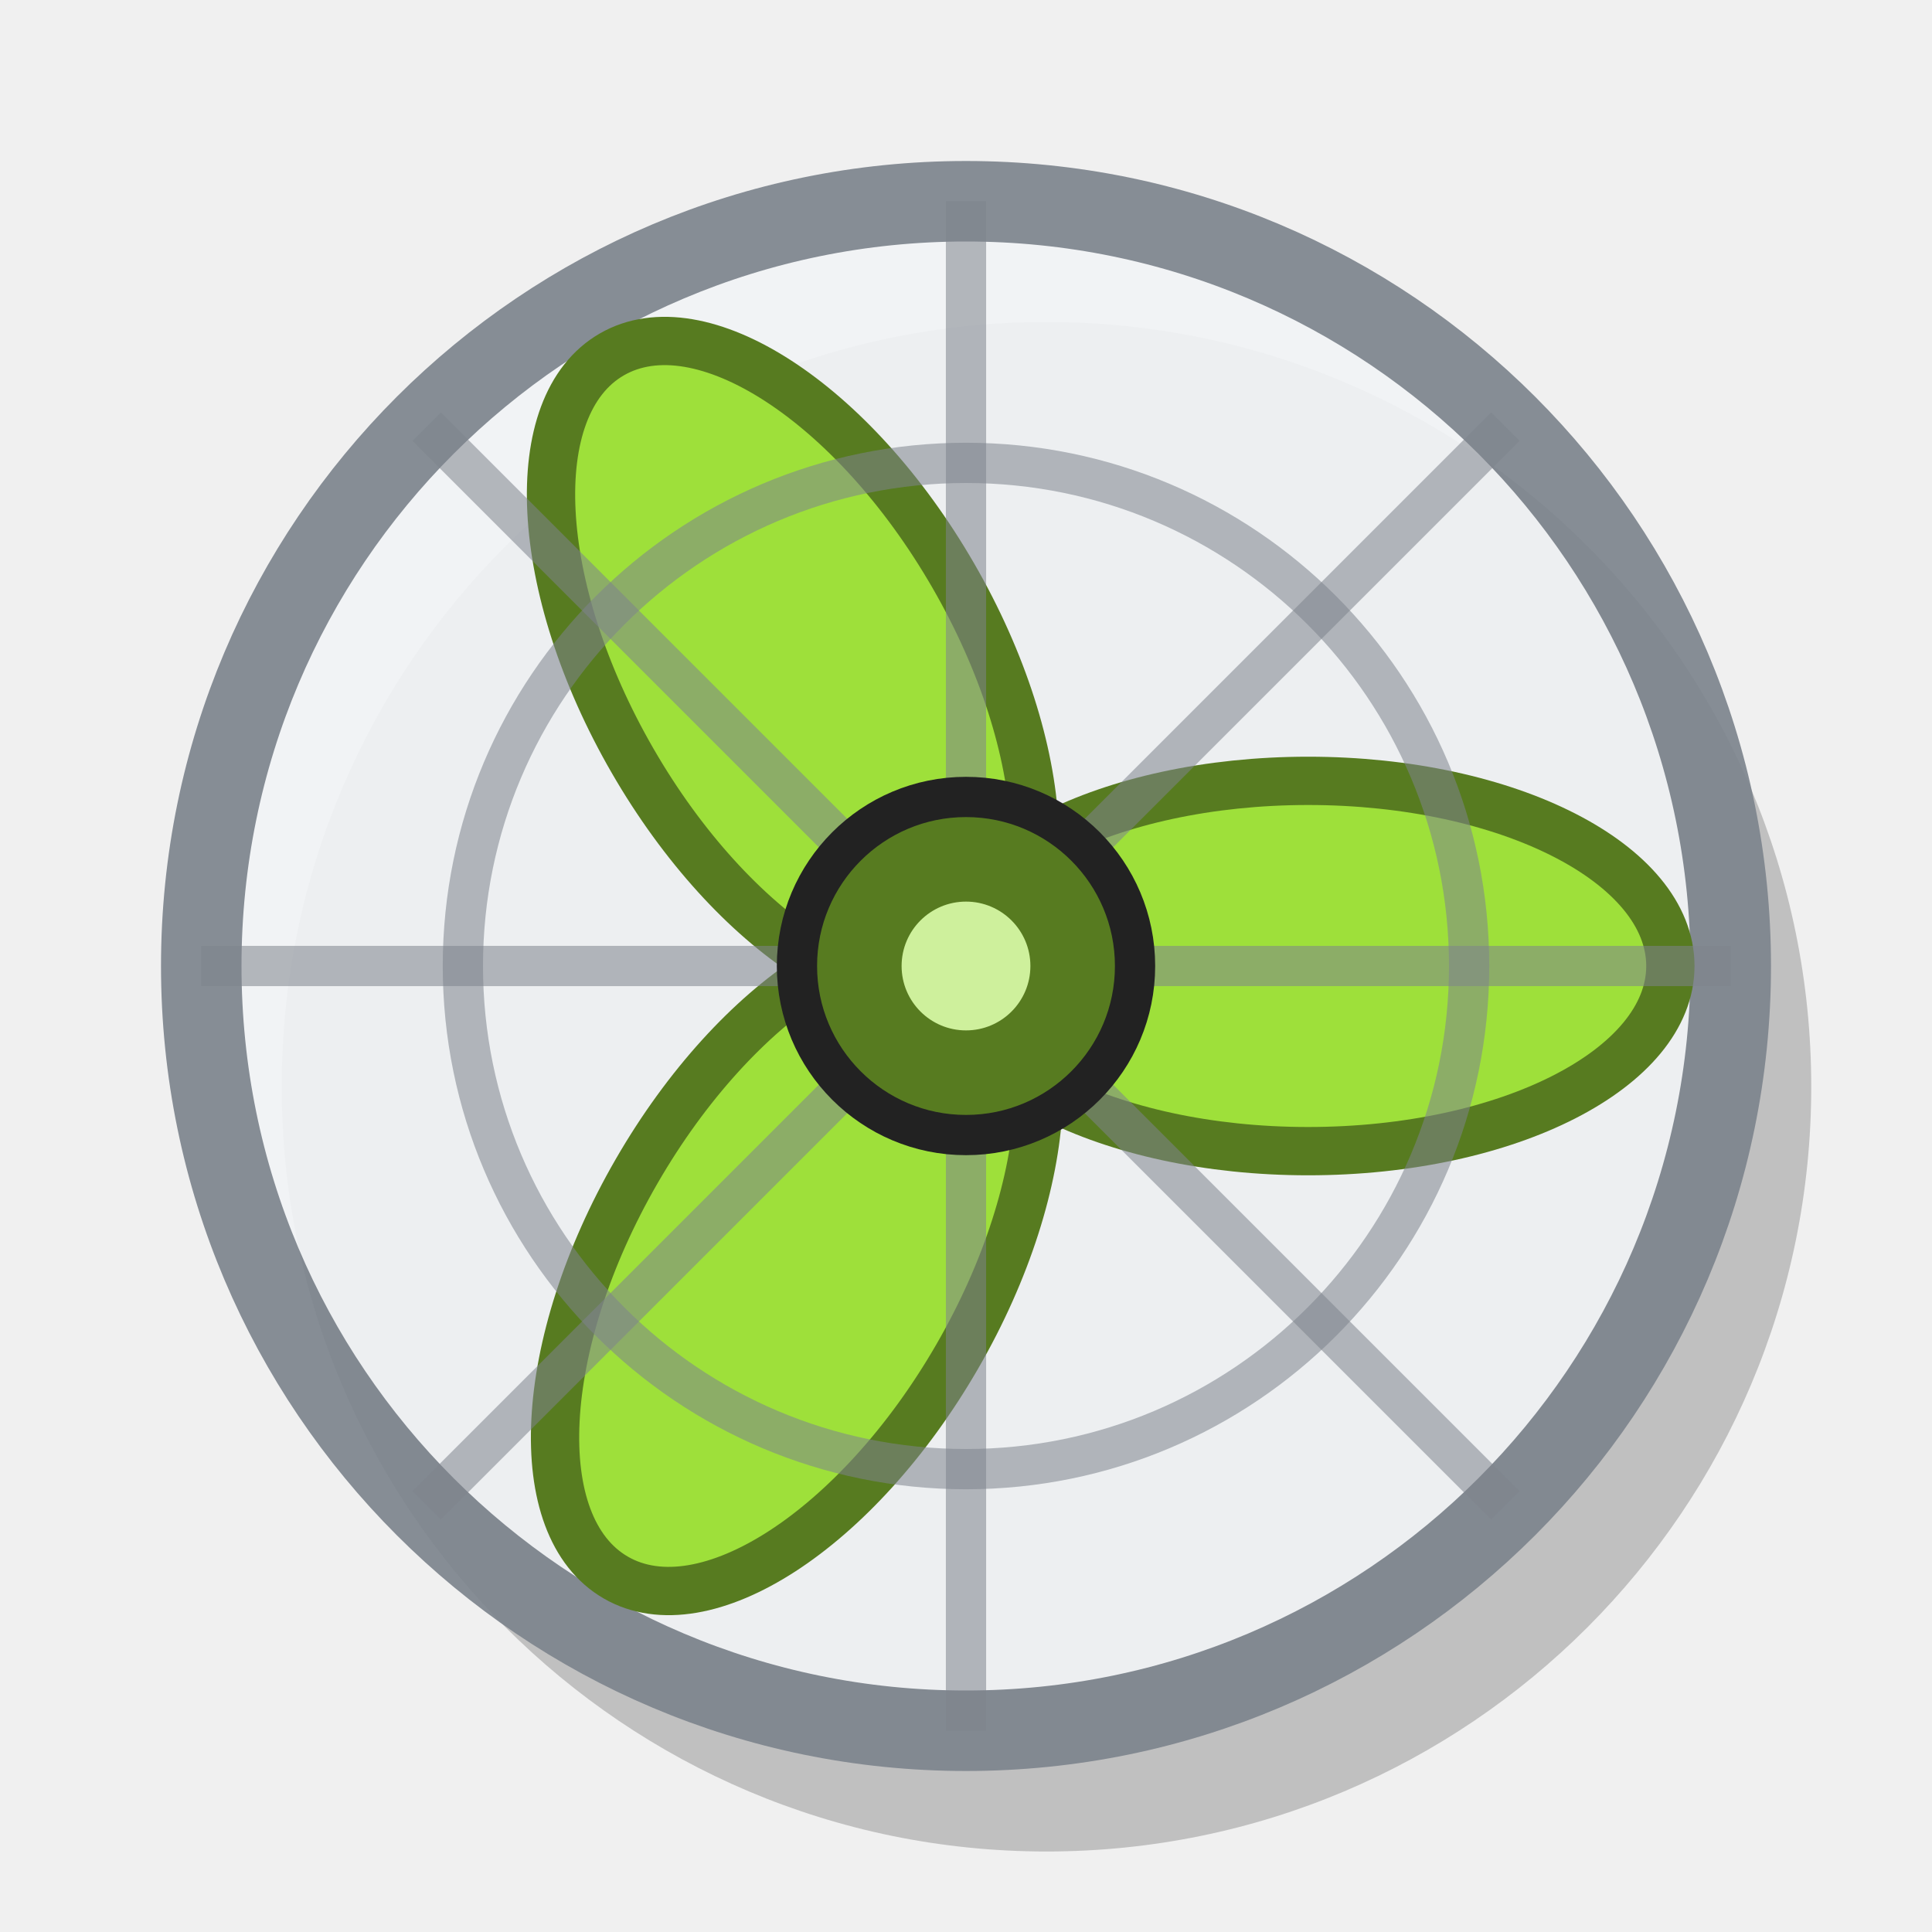
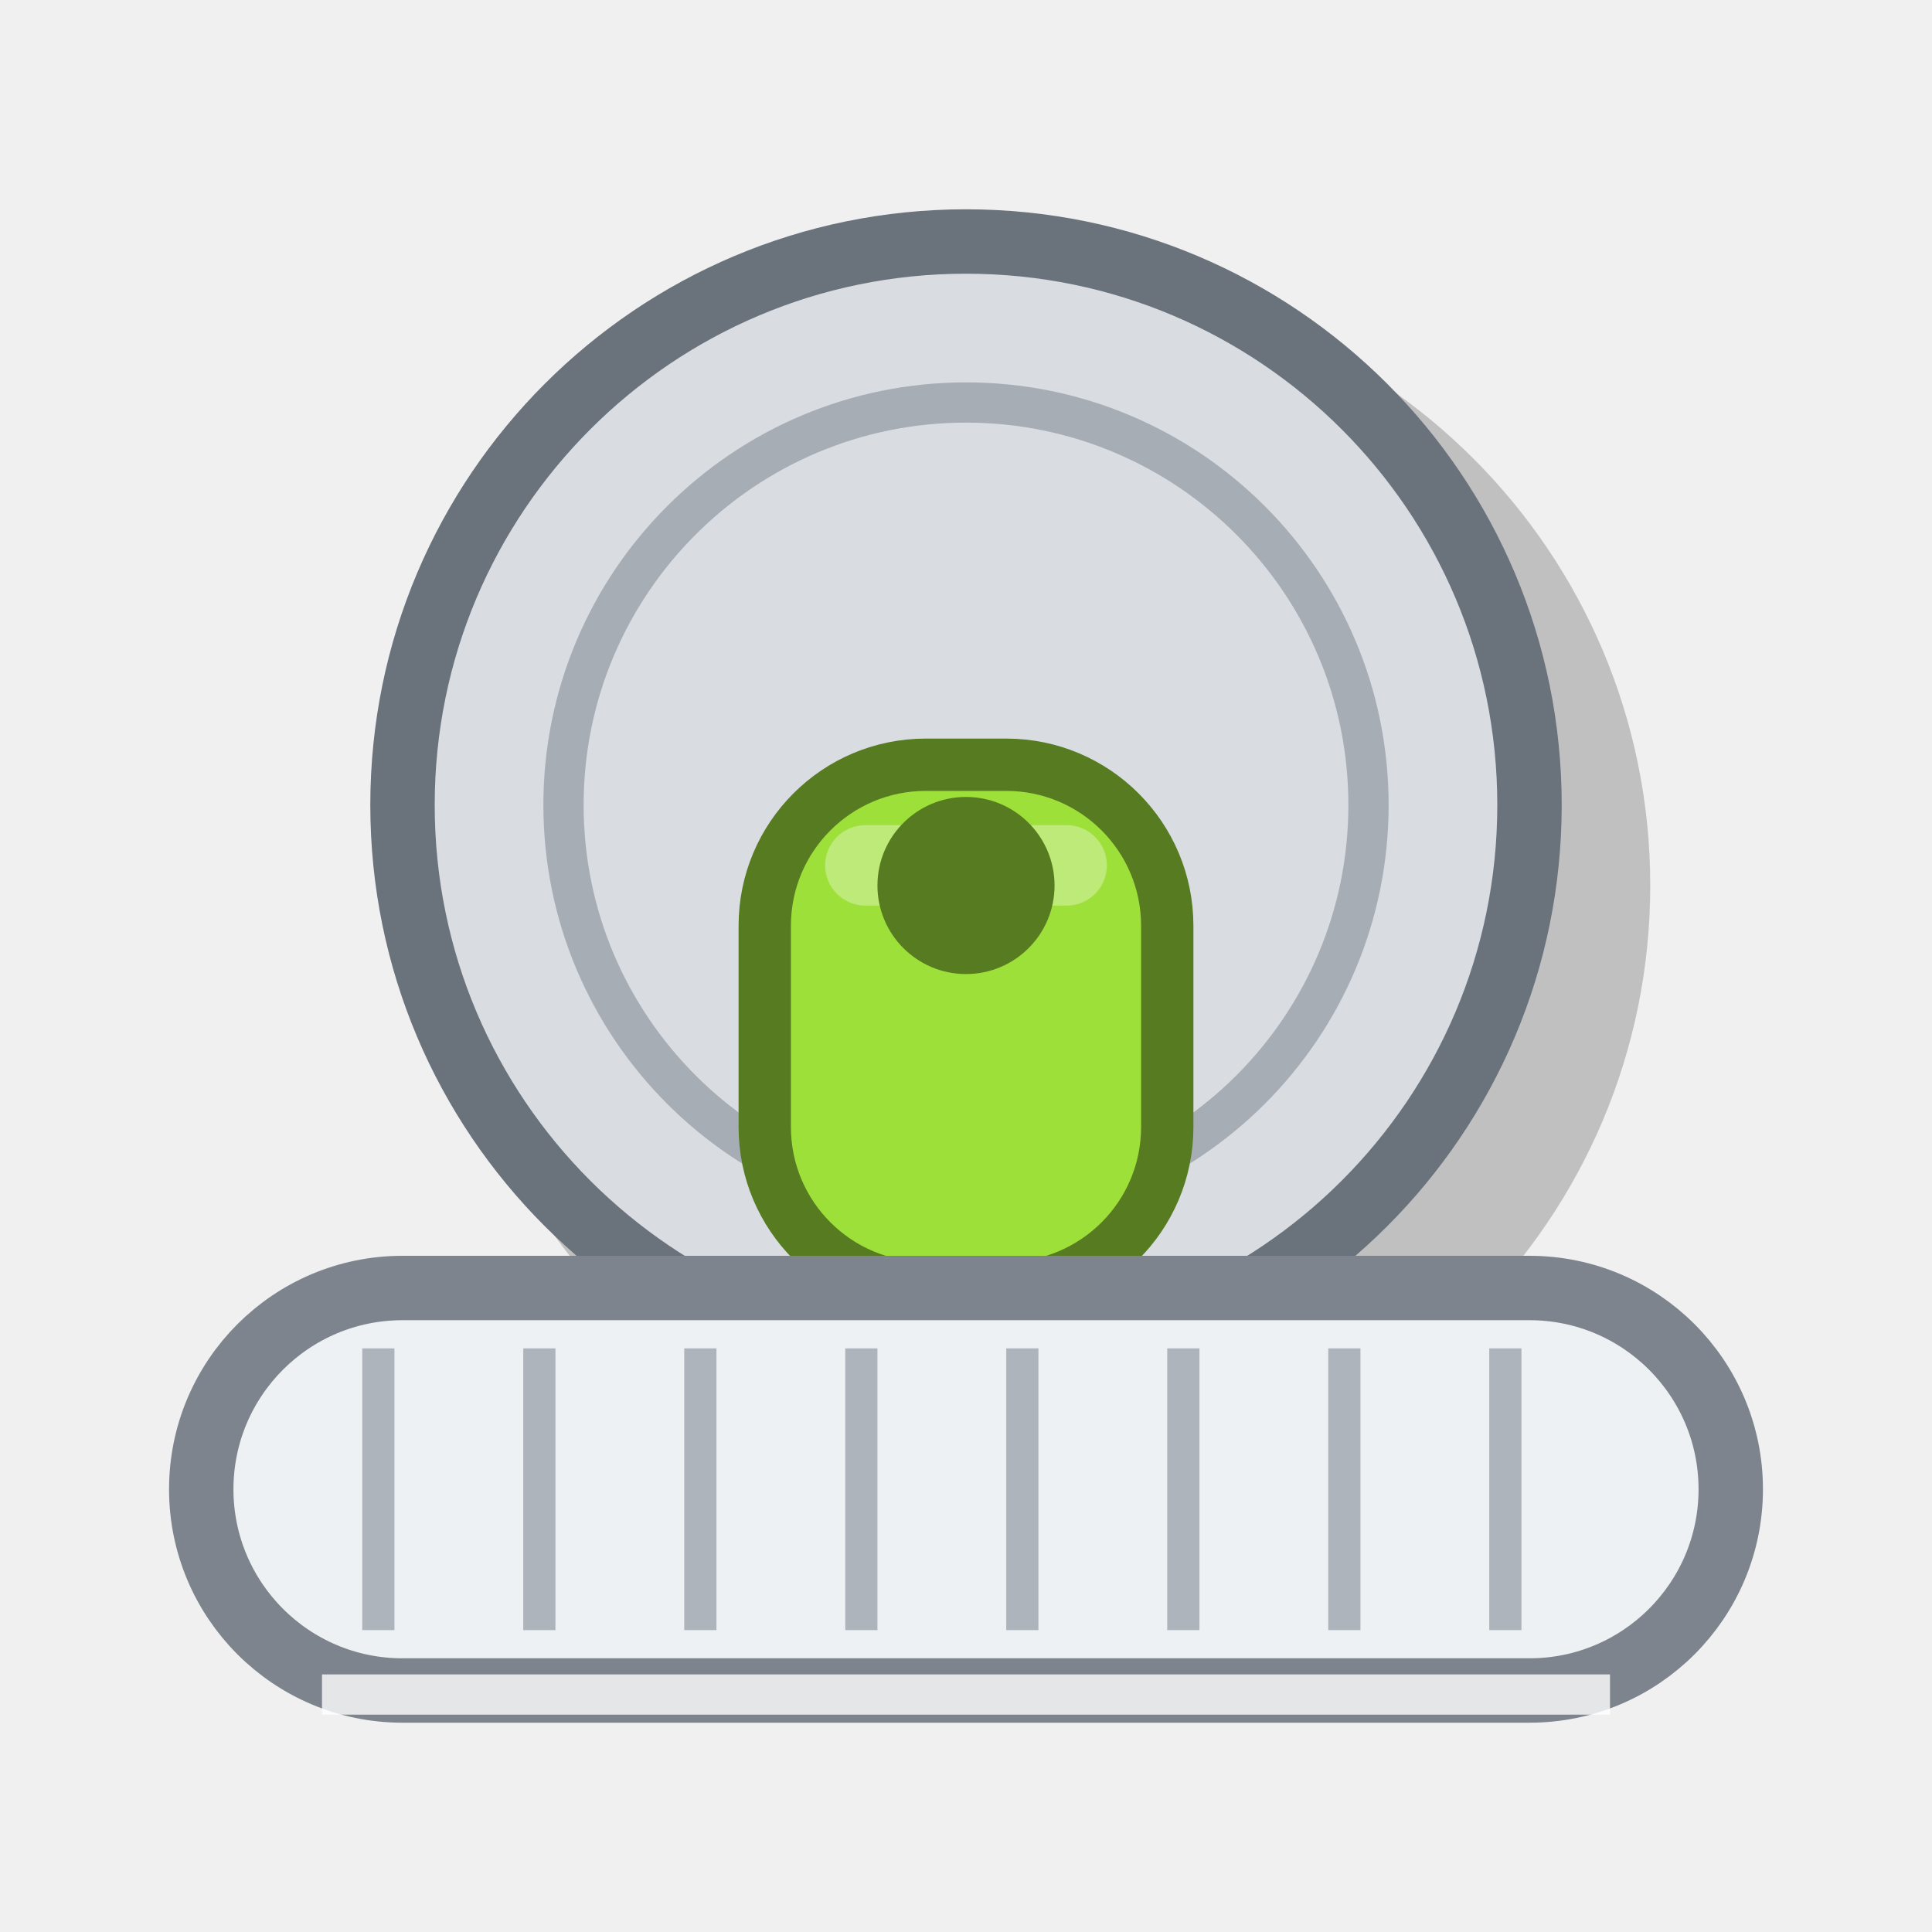
<svg xmlns="http://www.w3.org/2000/svg" width="96" height="96" viewBox="0 0 48 48">
-   <circle cx="26" cy="27" r="19" fill="#000" opacity="0.2" />
-   <circle cx="24" cy="24" r="19" fill="#f1f3f5" stroke="#7d848d" stroke-width="2" opacity="0.92" />
-   <ellipse cx="32.5" cy="24.0" rx="9" ry="4.6" transform="rotate(0 32.5 24.0)" fill="#9ee03a" stroke="#577b20" stroke-width="1.2" />
-   <ellipse cx="19.8" cy="31.4" rx="9" ry="4.6" transform="rotate(120 19.8 31.4)" fill="#9ee03a" stroke="#577b20" stroke-width="1.2" />
-   <ellipse cx="19.7" cy="16.6" rx="9" ry="4.6" transform="rotate(240 19.7 16.6)" fill="#9ee03a" stroke="#577b20" stroke-width="1.2" />
-   <circle cx="24" cy="24" r="12.5" fill="none" stroke="#7d848d" stroke-width="1" opacity="0.55" />
-   <line x1="28.5" y1="24.0" x2="43.0" y2="24.0" stroke="#7d848d" stroke-width="1" opacity=".55" />
-   <line x1="27.2" y1="27.2" x2="37.4" y2="37.4" stroke="#7d848d" stroke-width="1" opacity=".55" />
-   <line x1="24.0" y1="28.5" x2="24.0" y2="43.0" stroke="#7d848d" stroke-width="1" opacity=".55" />
-   <line x1="20.8" y1="27.2" x2="10.6" y2="37.4" stroke="#7d848d" stroke-width="1" opacity=".55" />
-   <line x1="19.5" y1="24.0" x2="5.0" y2="24.0" stroke="#7d848d" stroke-width="1" opacity=".55" />
-   <line x1="20.8" y1="20.8" x2="10.6" y2="10.6" stroke="#7d848d" stroke-width="1" opacity=".55" />
-   <line x1="24.0" y1="19.5" x2="24.0" y2="5.0" stroke="#7d848d" stroke-width="1" opacity=".55" />
-   <line x1="27.2" y1="20.8" x2="37.4" y2="10.6" stroke="#7d848d" stroke-width="1" opacity=".55" />
-   <circle cx="24" cy="24" r="4.2" fill="#577b20" stroke="#222" stroke-width="1" />
-   <circle cx="24" cy="24" r="1.6" fill="#cef09c" />
+   <circle cx="26" cy="22" r="15" fill="#000" opacity="0.2" />
+   <circle cx="24" cy="20" r="14" fill="#d9dde2" stroke="#6a727c" stroke-width="1.6" />
+   <circle cx="24" cy="20" r="10" fill="none" stroke="#9aa1aa" stroke-width="1" opacity="0.8" />
+   <rect x="19" y="19" width="10" height="13" rx="4" fill="#9ee03a" stroke="#577b20" stroke-width="1.3" />
+   <rect x="20.5" y="20.5" width="7" height="2" rx="1" fill="#caee93" opacity="0.7" />
+   <circle cx="24" cy="22" r="2.2" fill="#577b20" />
+   <rect x="5" y="32" width="38" height="10" rx="5" fill="#eef1f4" stroke="#7d848d" stroke-width="1.6" />
+   <rect x="9" y="33.5" width="0.8" height="7" rx="0" fill="#aeb4bb" />
+   <rect x="13" y="33.5" width="0.8" height="7" rx="0" fill="#aeb4bb" />
+   <rect x="17" y="33.5" width="0.8" height="7" rx="0" fill="#aeb4bb" />
+   <rect x="21" y="33.5" width="0.8" height="7" rx="0" fill="#aeb4bb" />
+   <rect x="25" y="33.5" width="0.8" height="7" rx="0" fill="#aeb4bb" />
+   <rect x="29" y="33.5" width="0.8" height="7" rx="0" fill="#aeb4bb" />
+   <rect x="33" y="33.5" width="0.8" height="7" rx="0" fill="#aeb4bb" />
+   <rect x="37" y="33.5" width="0.8" height="7" rx="0" fill="#aeb4bb" />
+   <rect x="8" y="41.6" width="32" height="1" rx="0" fill="#ffffff" opacity="0.8" />
</svg>
